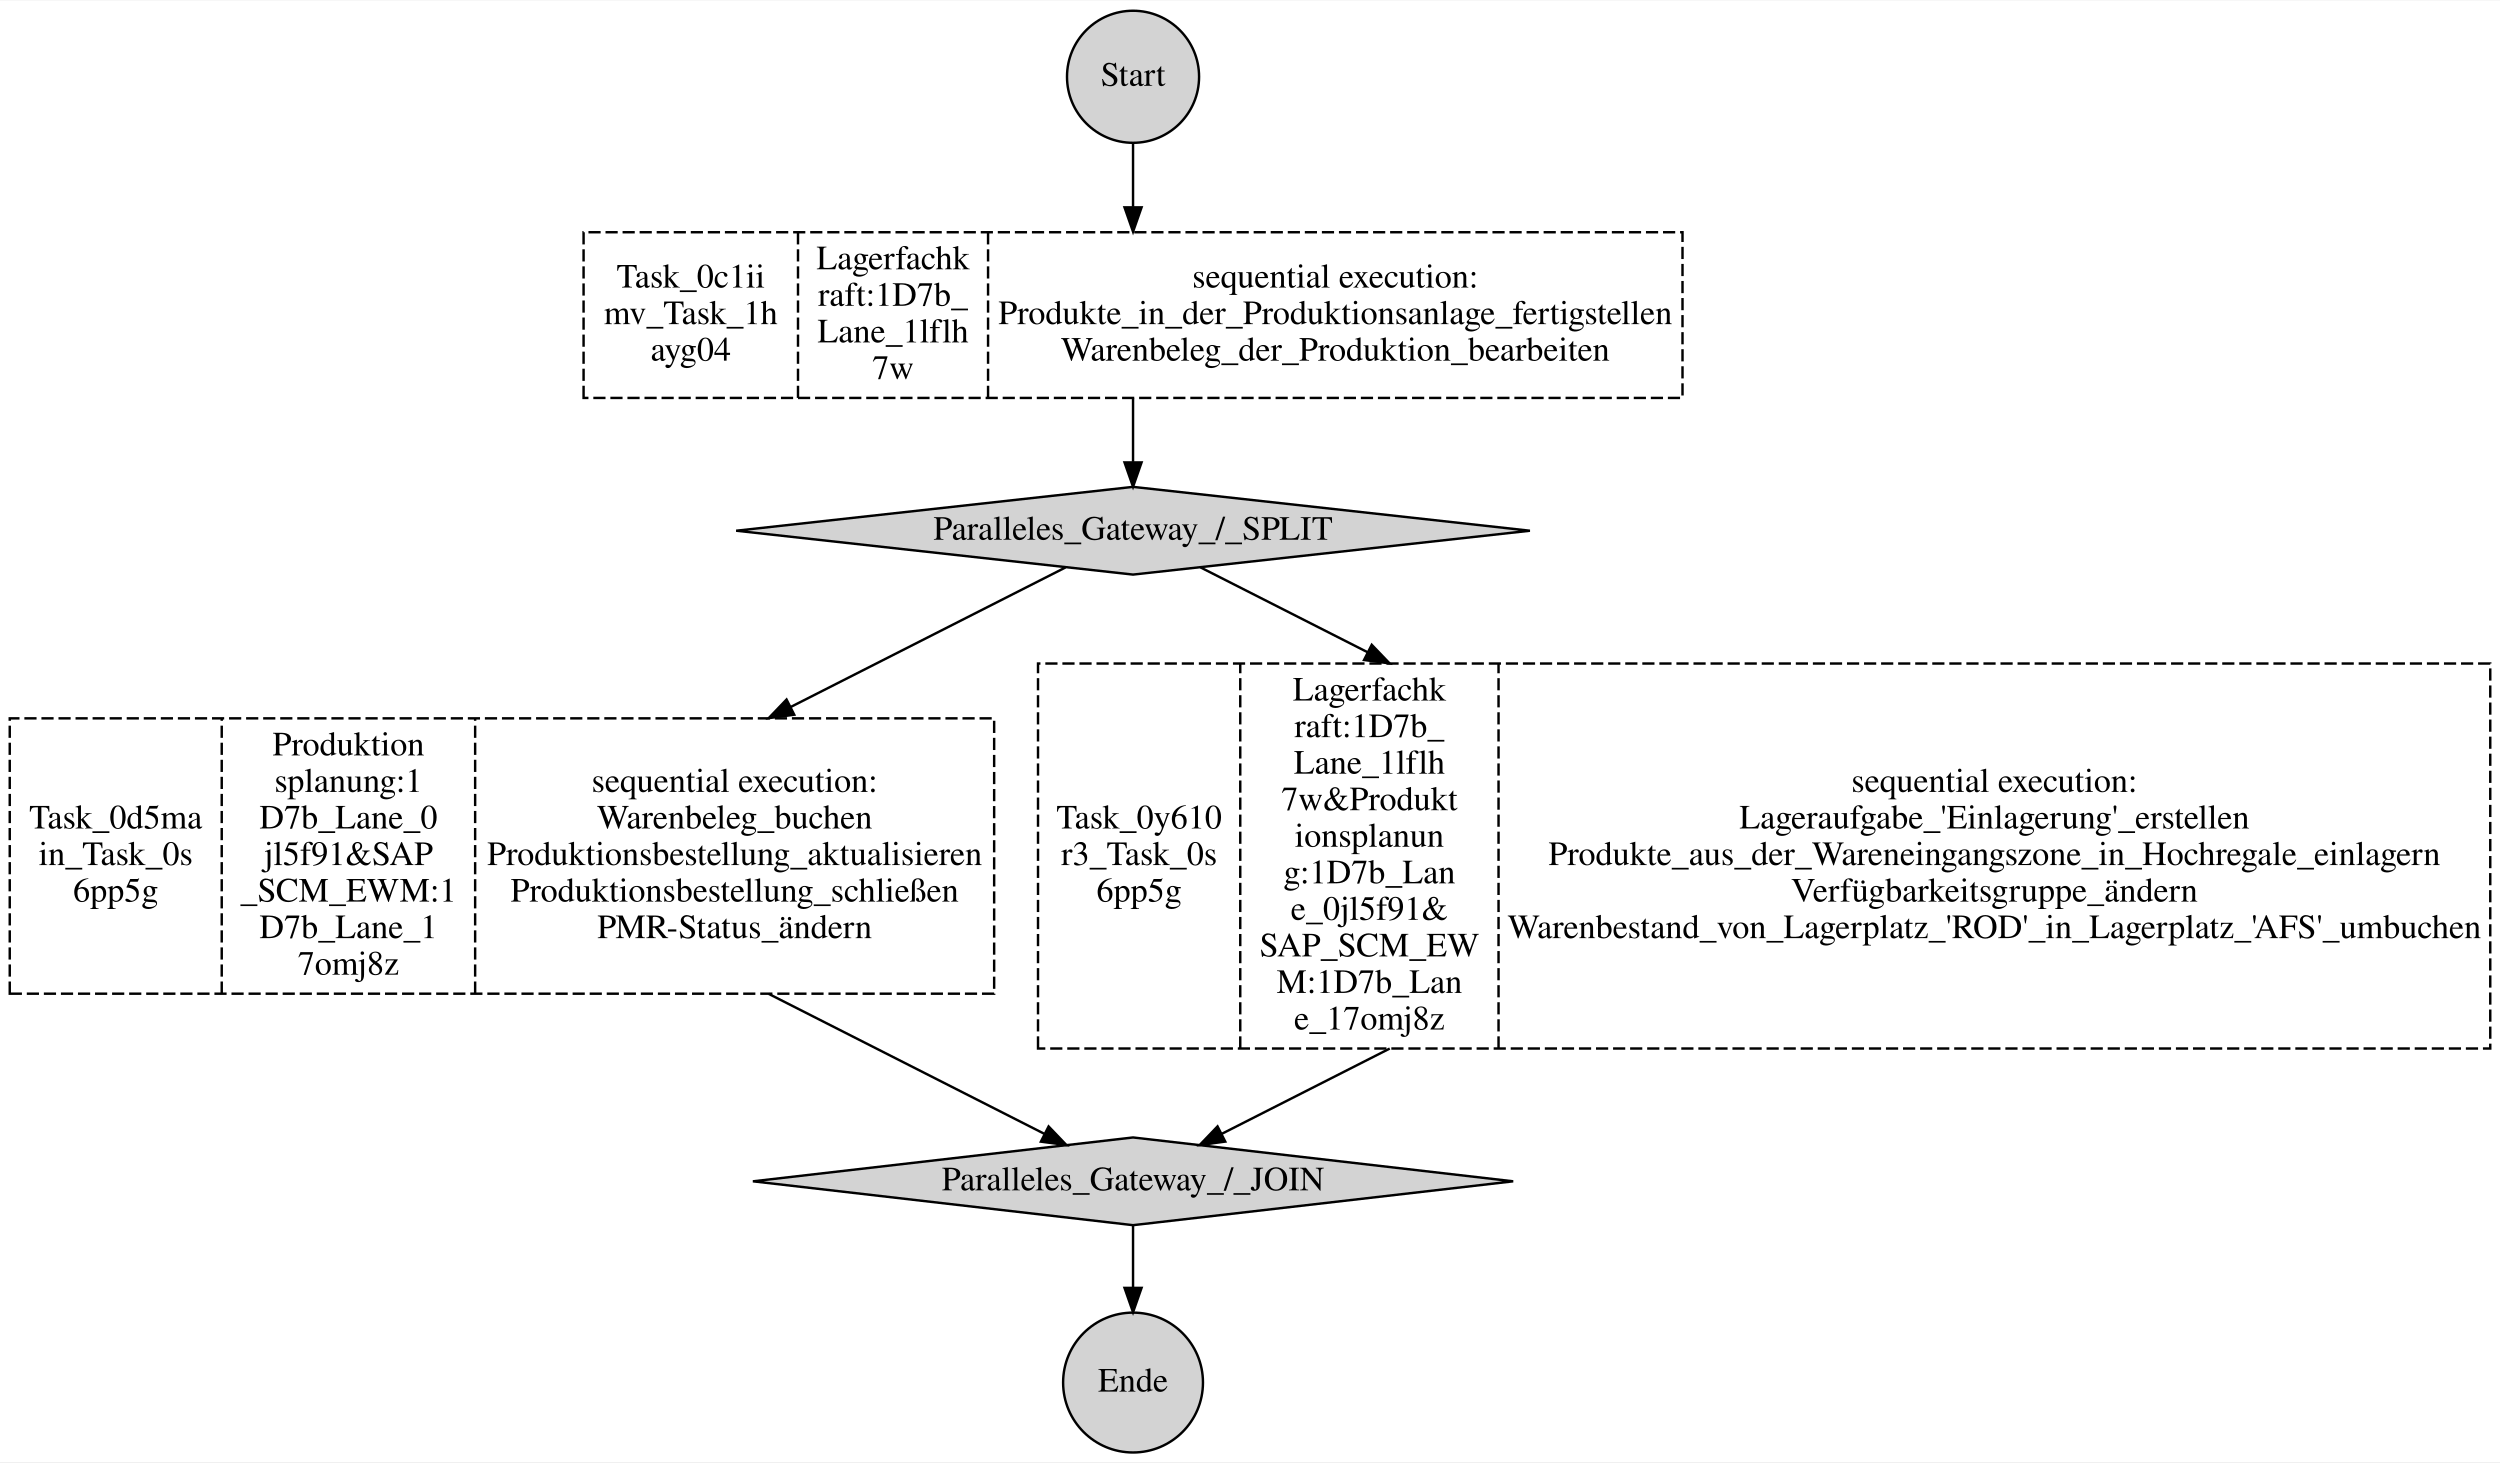
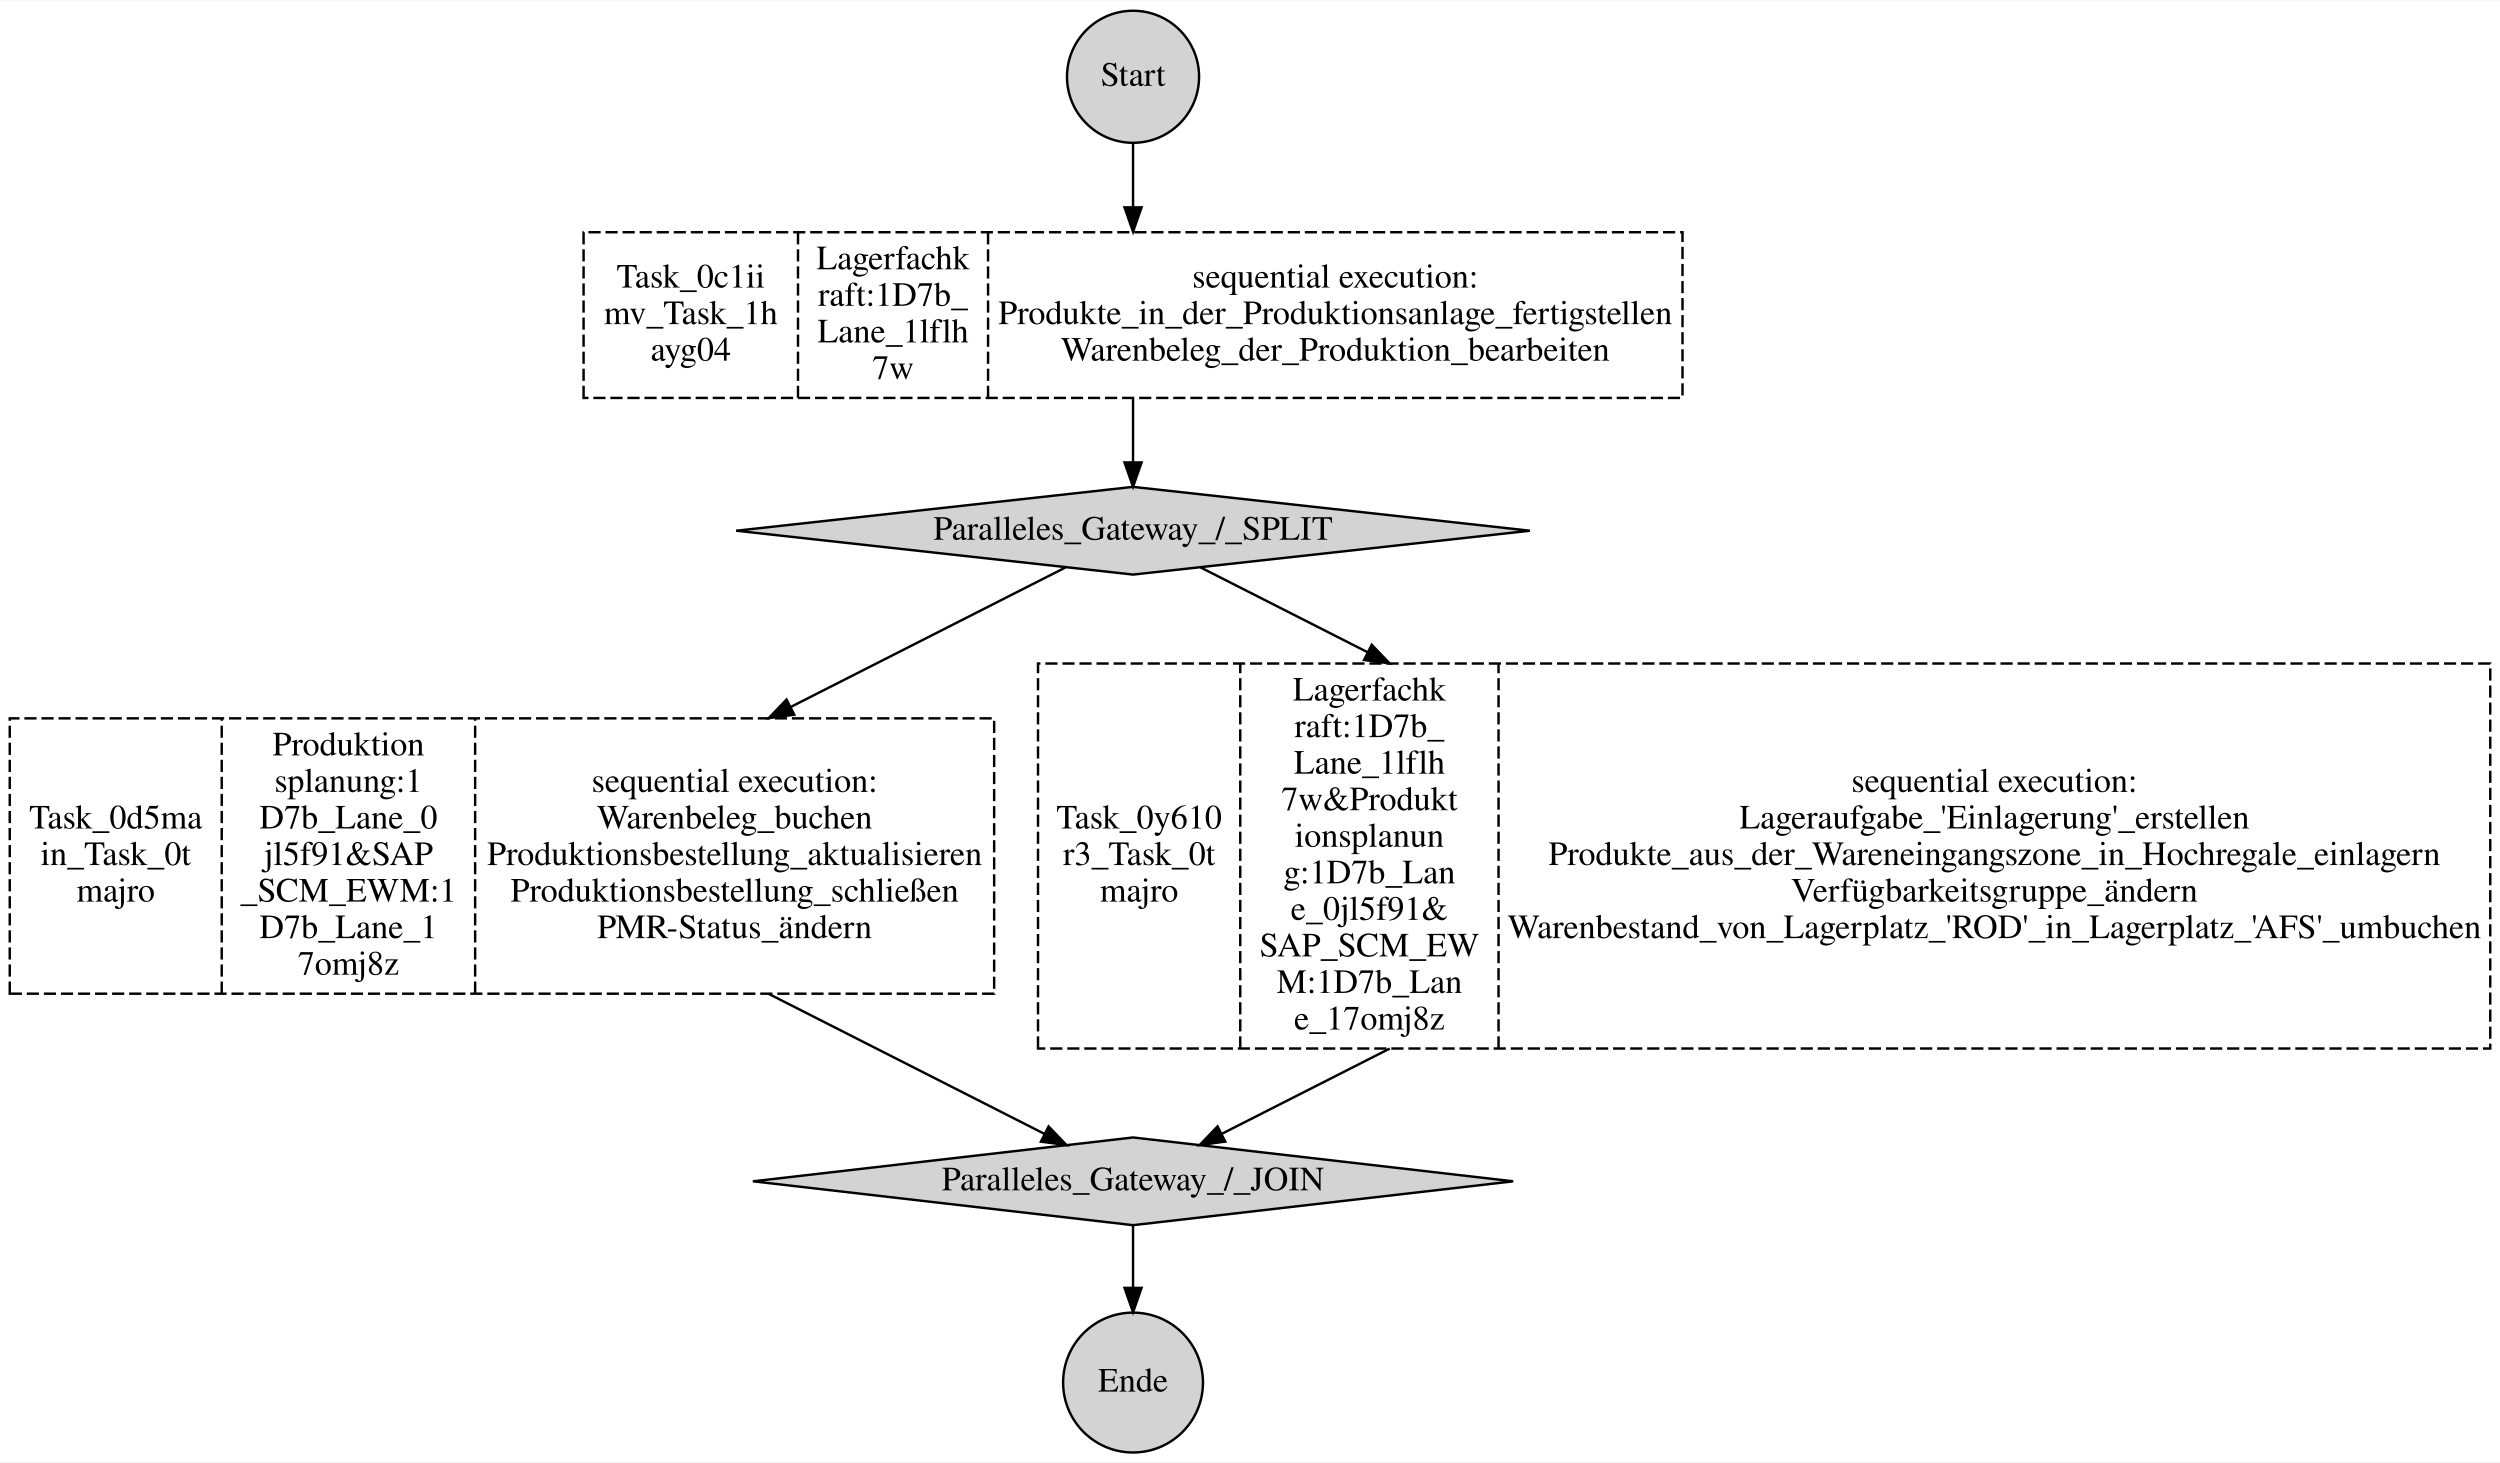
<svg xmlns="http://www.w3.org/2000/svg" width="600px" height="351px" viewBox="0.00 0.00 1026.00 599.79">
  <g id="graph0" class="graph" transform="scale(1.0 1.0) rotate(0) translate(4 595.79)">
    <polygon fill="white" stroke="transparent" points="-4,4 -4,-595.79 1022,-595.79 1022,4 -4,4" />
    <g id="node1" class="node">
      <polygon fill="lightgrey" stroke="black" points="461,-129.19 304.99,-111.19 461,-93.19 617.01,-111.19 461,-129.19" />
      <text text-anchor="middle" x="461" y="-107.49" font-family="Times,serif" font-size="14.00">Paralleles_Gateway_/_JOIN</text>
    </g>
-     <g id="node5" class="node">
+     <g id="node6" class="node">
      <ellipse fill="lightgrey" stroke="black" cx="461" cy="-28.6" rx="28.7" ry="28.7" />
      <text text-anchor="middle" x="461" y="-24.9" font-family="Times,serif" font-size="14.00">Ende</text>
    </g>
    <g id="edge1" class="edge">
      <path fill="none" stroke="black" d="M461,-93.1C461,-85.66 461,-76.62 461,-67.72" />
      <polygon fill="black" stroke="black" points="464.5,-67.45 461,-57.45 457.5,-67.45 464.5,-67.45" />
    </g>
    <g id="node2" class="node">
      <ellipse fill="lightgrey" stroke="black" cx="461" cy="-564.49" rx="27.1" ry="27.1" />
      <text text-anchor="middle" x="461" y="-560.79" font-family="Times,serif" font-size="14.00">Start</text>
    </g>
    <g id="node4" class="node">
      <polygon fill="none" stroke="black" stroke-dasharray="5,2" points="235.5,-432.69 235.5,-500.69 686.5,-500.69 686.5,-432.69 235.5,-432.69" />
      <text text-anchor="middle" x="279.5" y="-477.99" font-family="Times,serif" font-size="14.00">Task_0c1ii</text>
      <text text-anchor="middle" x="279.5" y="-462.99" font-family="Times,serif" font-size="14.00">mv_Task_1h</text>
      <text text-anchor="middle" x="279.5" y="-447.99" font-family="Times,serif" font-size="14.00">ayg04</text>
      <polyline fill="none" stroke="black" stroke-dasharray="5,2" points="323.5,-432.69 323.5,-500.69 " />
      <text text-anchor="middle" x="362.5" y="-485.49" font-family="Times,serif" font-size="14.00">Lagerfachk</text>
      <text text-anchor="middle" x="362.5" y="-470.49" font-family="Times,serif" font-size="14.00">raft:1D7b_</text>
      <text text-anchor="middle" x="362.5" y="-455.49" font-family="Times,serif" font-size="14.00">Lane_1lflh</text>
      <text text-anchor="middle" x="362.5" y="-440.49" font-family="Times,serif" font-size="14.00">7w</text>
      <polyline fill="none" stroke="black" stroke-dasharray="5,2" points="401.5,-432.69 401.5,-500.69 " />
      <text text-anchor="middle" x="544" y="-477.99" font-family="Times,serif" font-size="14.00">sequential execution:</text>
      <text text-anchor="middle" x="544" y="-462.99" font-family="Times,serif" font-size="14.00">Produkte_in_der_Produktionsanlage_fertigstellen</text>
      <text text-anchor="middle" x="544" y="-447.99" font-family="Times,serif" font-size="14.00">Warenbeleg_der_Produktion_bearbeiten</text>
    </g>
    <g id="edge2" class="edge">
      <path fill="none" stroke="black" d="M461,-537.06C461,-529.02 461,-519.96 461,-511.11" />
      <polygon fill="black" stroke="black" points="464.5,-510.89 461,-500.89 457.5,-510.89 464.5,-510.89" />
    </g>
    <g id="node3" class="node">
      <polygon fill="lightgrey" stroke="black" points="461,-396.19 298.12,-378.19 461,-360.19 623.88,-378.19 461,-396.19" />
      <text text-anchor="middle" x="461" y="-374.49" font-family="Times,serif" font-size="14.00">Paralleles_Gateway_/_SPLIT</text>
    </g>
-     <g id="node6" class="node">
+     <g id="node5" class="node">
      <polygon fill="none" stroke="black" stroke-dasharray="5,2" points="0,-188.19 0,-301.19 404,-301.19 404,-188.19 0,-188.19" />
      <text text-anchor="middle" x="43.5" y="-255.99" font-family="Times,serif" font-size="14.00">Task_0d5ma</text>
-       <text text-anchor="middle" x="43.5" y="-240.99" font-family="Times,serif" font-size="14.00">in_Task_0s</text>
-       <text text-anchor="middle" x="43.5" y="-225.99" font-family="Times,serif" font-size="14.00">6pp5g</text>
+       <text text-anchor="middle" x="43.5" y="-240.99" font-family="Times,serif" font-size="14.00">in_Task_0t</text>
+       <text text-anchor="middle" x="43.5" y="-225.99" font-family="Times,serif" font-size="14.00">majro</text>
      <polyline fill="none" stroke="black" stroke-dasharray="5,2" points="87,-188.19 87,-301.19 " />
      <text text-anchor="middle" x="139" y="-285.99" font-family="Times,serif" font-size="14.00">Produktion</text>
      <text text-anchor="middle" x="139" y="-270.99" font-family="Times,serif" font-size="14.00">splanung:1</text>
      <text text-anchor="middle" x="139" y="-255.99" font-family="Times,serif" font-size="14.00">D7b_Lane_0</text>
      <text text-anchor="middle" x="139" y="-240.99" font-family="Times,serif" font-size="14.00">jl5f91&amp;SAP</text>
      <text text-anchor="middle" x="139" y="-225.99" font-family="Times,serif" font-size="14.00">_SCM_EWM:1</text>
      <text text-anchor="middle" x="139" y="-210.99" font-family="Times,serif" font-size="14.00">D7b_Lane_1</text>
      <text text-anchor="middle" x="139" y="-195.99" font-family="Times,serif" font-size="14.00">7omj8z</text>
      <polyline fill="none" stroke="black" stroke-dasharray="5,2" points="191,-188.19 191,-301.19 " />
      <text text-anchor="middle" x="297.5" y="-270.99" font-family="Times,serif" font-size="14.00">sequential execution:</text>
      <text text-anchor="middle" x="297.5" y="-255.99" font-family="Times,serif" font-size="14.00">Warenbeleg_buchen</text>
      <text text-anchor="middle" x="297.5" y="-240.99" font-family="Times,serif" font-size="14.00">Produktionsbestellung_aktualisieren</text>
      <text text-anchor="middle" x="297.5" y="-225.99" font-family="Times,serif" font-size="14.00">Produktionsbestellung_schließen</text>
      <text text-anchor="middle" x="297.5" y="-210.99" font-family="Times,serif" font-size="14.00">PMR-Status_ändern</text>
    </g>
    <g id="edge4" class="edge">
      <path fill="none" stroke="black" d="M433.28,-363.12C405.99,-349.27 362.41,-327.14 320.4,-305.81" />
      <polygon fill="black" stroke="black" points="321.96,-302.68 311.46,-301.27 318.8,-308.92 321.96,-302.68" />
    </g>
    <g id="node7" class="node">
      <polygon fill="none" stroke="black" stroke-dasharray="5,2" points="422,-165.69 422,-323.69 1018,-323.69 1018,-165.69 422,-165.69" />
      <text text-anchor="middle" x="463.5" y="-255.99" font-family="Times,serif" font-size="14.00">Task_0y610</text>
-       <text text-anchor="middle" x="463.5" y="-240.99" font-family="Times,serif" font-size="14.00">r3_Task_0s</text>
-       <text text-anchor="middle" x="463.5" y="-225.99" font-family="Times,serif" font-size="14.00">6pp5g</text>
+       <text text-anchor="middle" x="463.5" y="-240.99" font-family="Times,serif" font-size="14.00">r3_Task_0t</text>
+       <text text-anchor="middle" x="463.5" y="-225.99" font-family="Times,serif" font-size="14.00">majro</text>
      <polyline fill="none" stroke="black" stroke-dasharray="5,2" points="505,-165.69 505,-323.69 " />
      <text text-anchor="middle" x="558" y="-308.49" font-family="Times,serif" font-size="14.00">Lagerfachk</text>
      <text text-anchor="middle" x="558" y="-293.49" font-family="Times,serif" font-size="14.00">raft:1D7b_</text>
      <text text-anchor="middle" x="558" y="-278.49" font-family="Times,serif" font-size="14.00">Lane_1lflh</text>
      <text text-anchor="middle" x="558" y="-263.49" font-family="Times,serif" font-size="14.00">7w&amp;Produkt</text>
      <text text-anchor="middle" x="558" y="-248.49" font-family="Times,serif" font-size="14.00">ionsplanun</text>
      <text text-anchor="middle" x="558" y="-233.49" font-family="Times,serif" font-size="14.00">g:1D7b_Lan</text>
      <text text-anchor="middle" x="558" y="-218.49" font-family="Times,serif" font-size="14.00">e_0jl5f91&amp;</text>
      <text text-anchor="middle" x="558" y="-203.49" font-family="Times,serif" font-size="14.00">SAP_SCM_EW</text>
      <text text-anchor="middle" x="558" y="-188.49" font-family="Times,serif" font-size="14.00">M:1D7b_Lan</text>
      <text text-anchor="middle" x="558" y="-173.49" font-family="Times,serif" font-size="14.00">e_17omj8z</text>
      <polyline fill="none" stroke="black" stroke-dasharray="5,2" points="611,-165.69 611,-323.69 " />
      <text text-anchor="middle" x="814.5" y="-270.99" font-family="Times,serif" font-size="14.00">sequential execution:</text>
      <text text-anchor="middle" x="814.5" y="-255.99" font-family="Times,serif" font-size="14.00">Lageraufgabe_'Einlagerung'_erstellen</text>
      <text text-anchor="middle" x="814.5" y="-240.99" font-family="Times,serif" font-size="14.00">Produkte_aus_der_Wareneingangszone_in_Hochregale_einlagern</text>
      <text text-anchor="middle" x="814.5" y="-225.99" font-family="Times,serif" font-size="14.00">Verfügbarkeitsgruppe_ändern</text>
      <text text-anchor="middle" x="814.5" y="-210.99" font-family="Times,serif" font-size="14.00">Warenbestand_von_Lagerplatz_'ROD'_in_Lagerplatz_'AFS'_umbuchen</text>
    </g>
    <g id="edge3" class="edge">
      <path fill="none" stroke="black" d="M488.72,-363.12C506.36,-354.16 530.82,-341.75 557.26,-328.32" />
      <polygon fill="black" stroke="black" points="558.96,-331.38 566.29,-323.74 555.79,-325.14 558.96,-331.38" />
    </g>
    <g id="edge5" class="edge">
      <path fill="none" stroke="black" d="M461,-432.5C461,-423.89 461,-414.71 461,-406.44" />
      <polygon fill="black" stroke="black" points="464.5,-406.22 461,-396.22 457.5,-406.22 464.5,-406.22" />
    </g>
    <g id="edge6" class="edge">
      <path fill="none" stroke="black" d="M311.46,-188.12C351.95,-167.56 395.12,-145.64 424.61,-130.67" />
      <polygon fill="black" stroke="black" points="426.35,-133.71 433.68,-126.06 423.18,-127.47 426.35,-133.71" />
    </g>
    <g id="edge7" class="edge">
      <path fill="none" stroke="black" d="M566.35,-165.68C540.63,-152.62 516.23,-140.23 497.4,-130.67" />
      <polygon fill="black" stroke="black" points="498.85,-127.49 488.35,-126.08 495.68,-133.73 498.85,-127.49" />
    </g>
  </g>
</svg>
